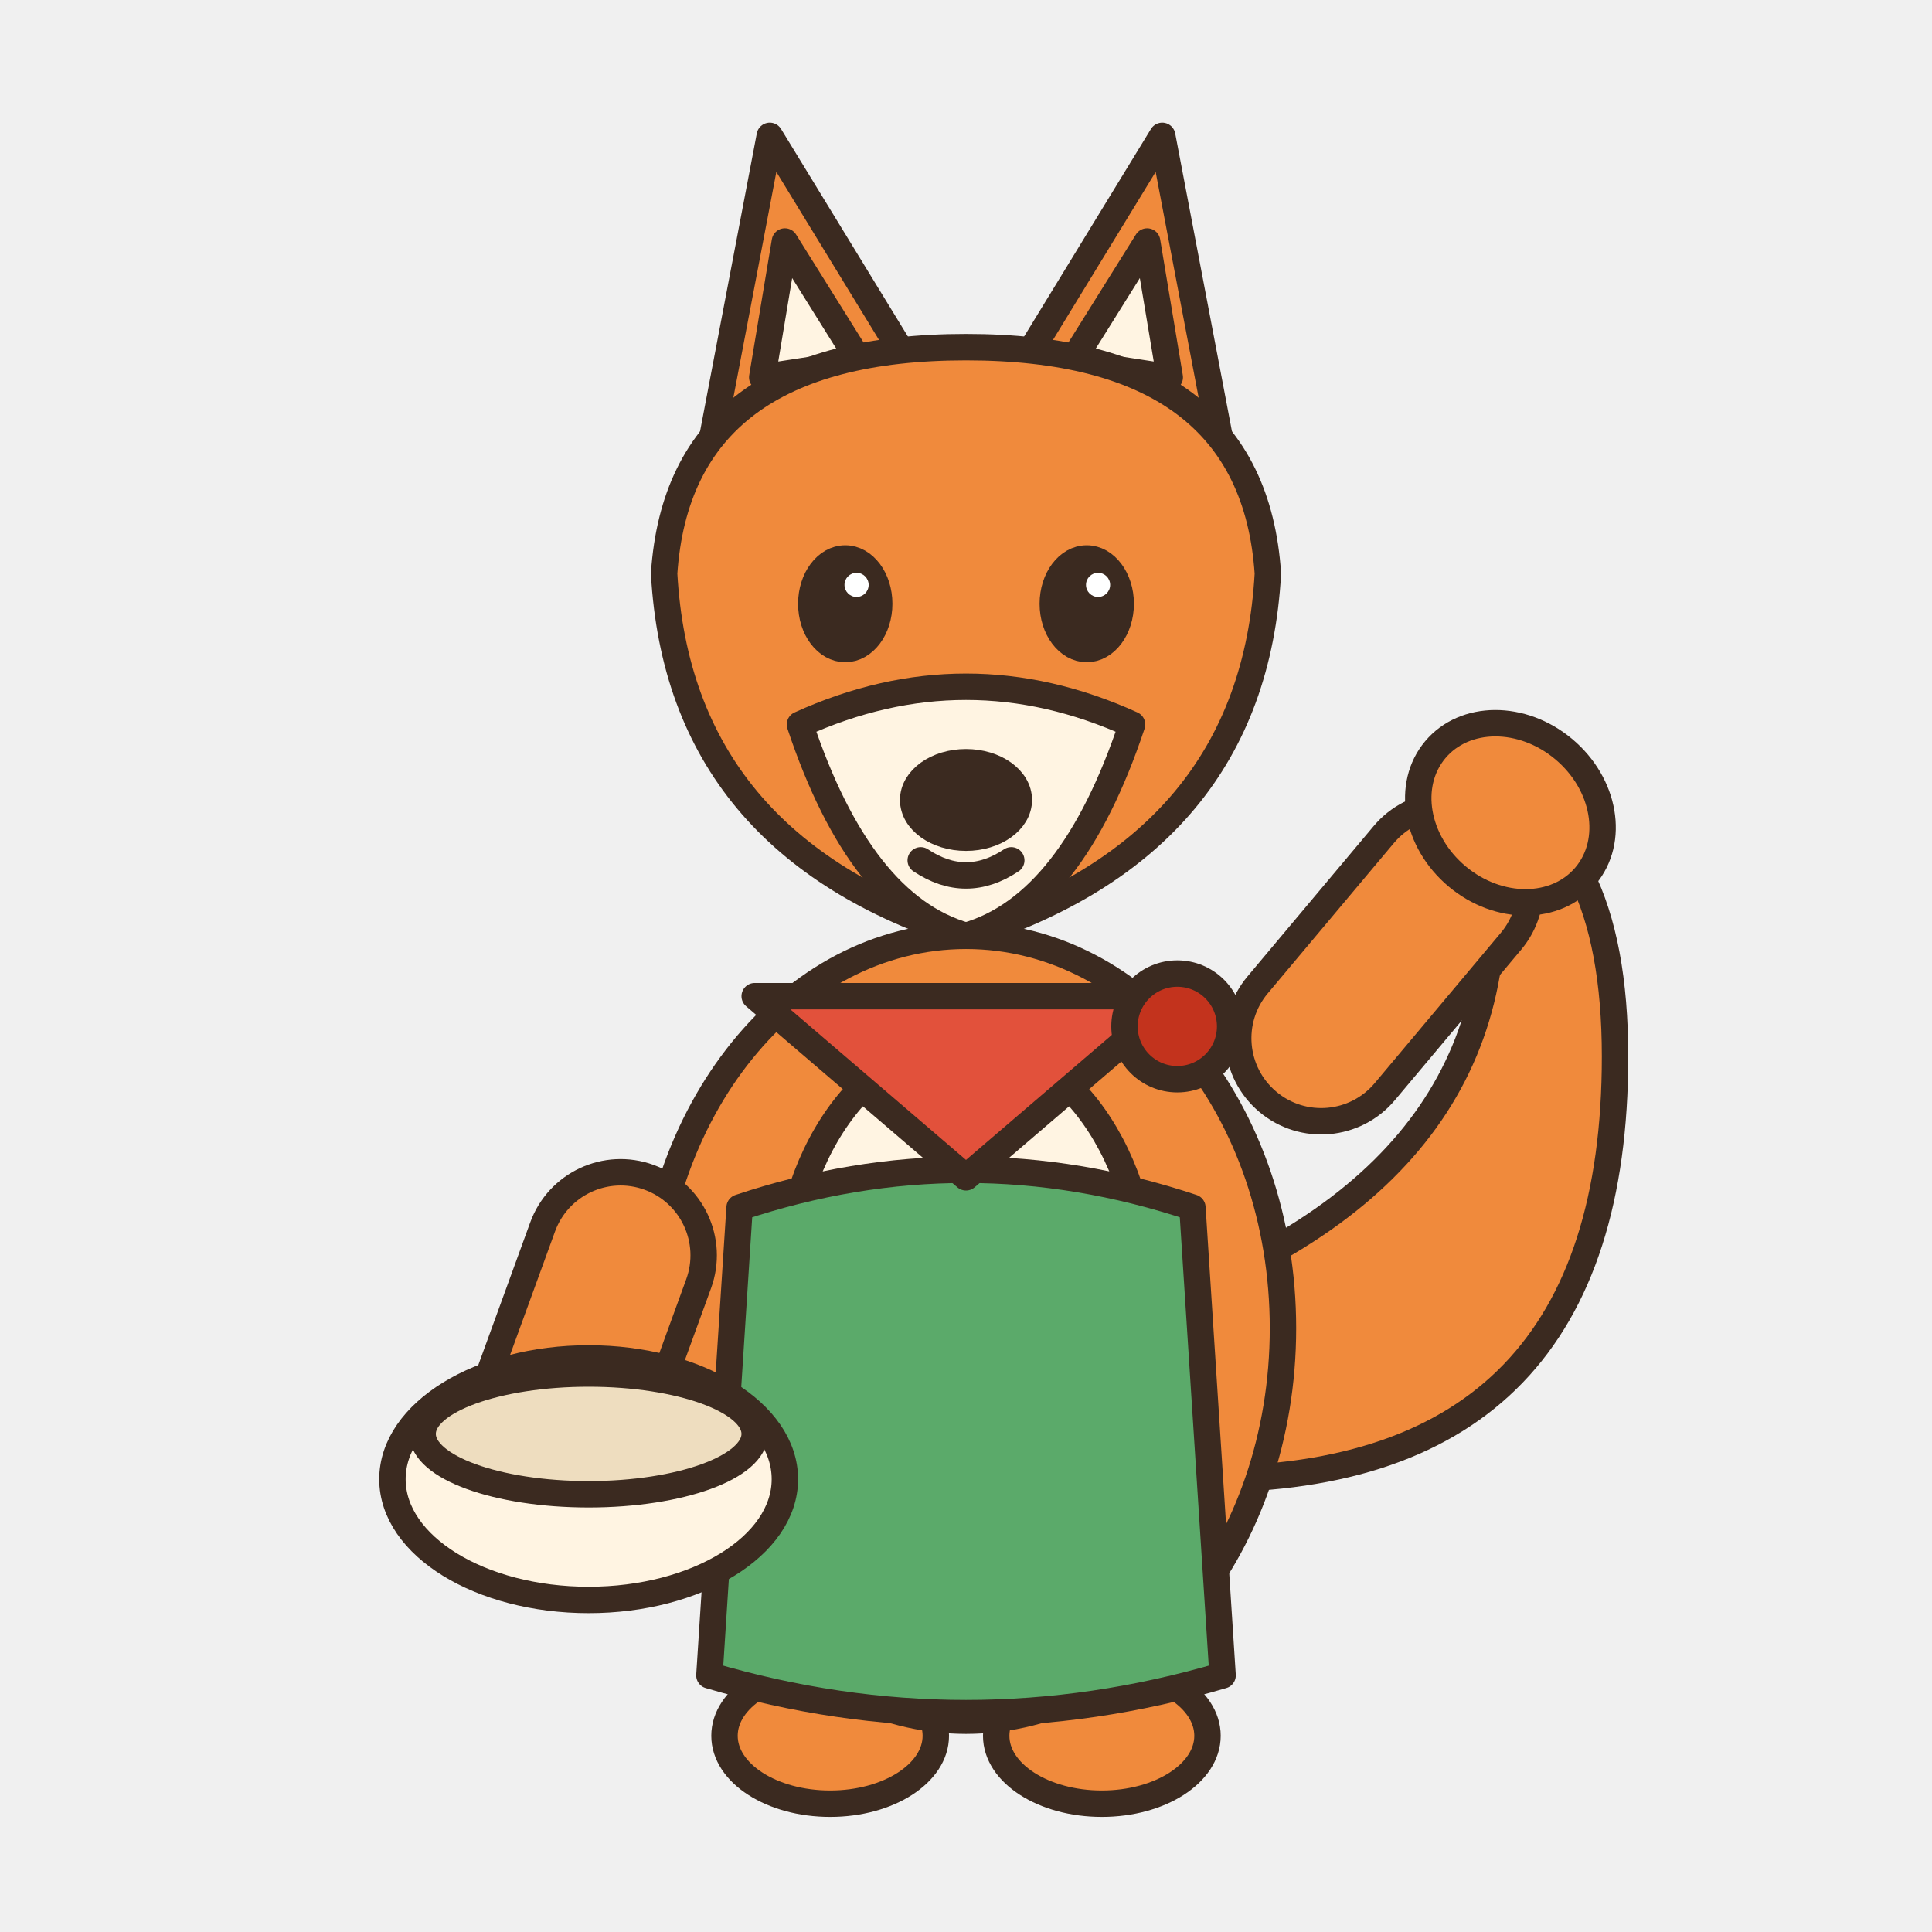
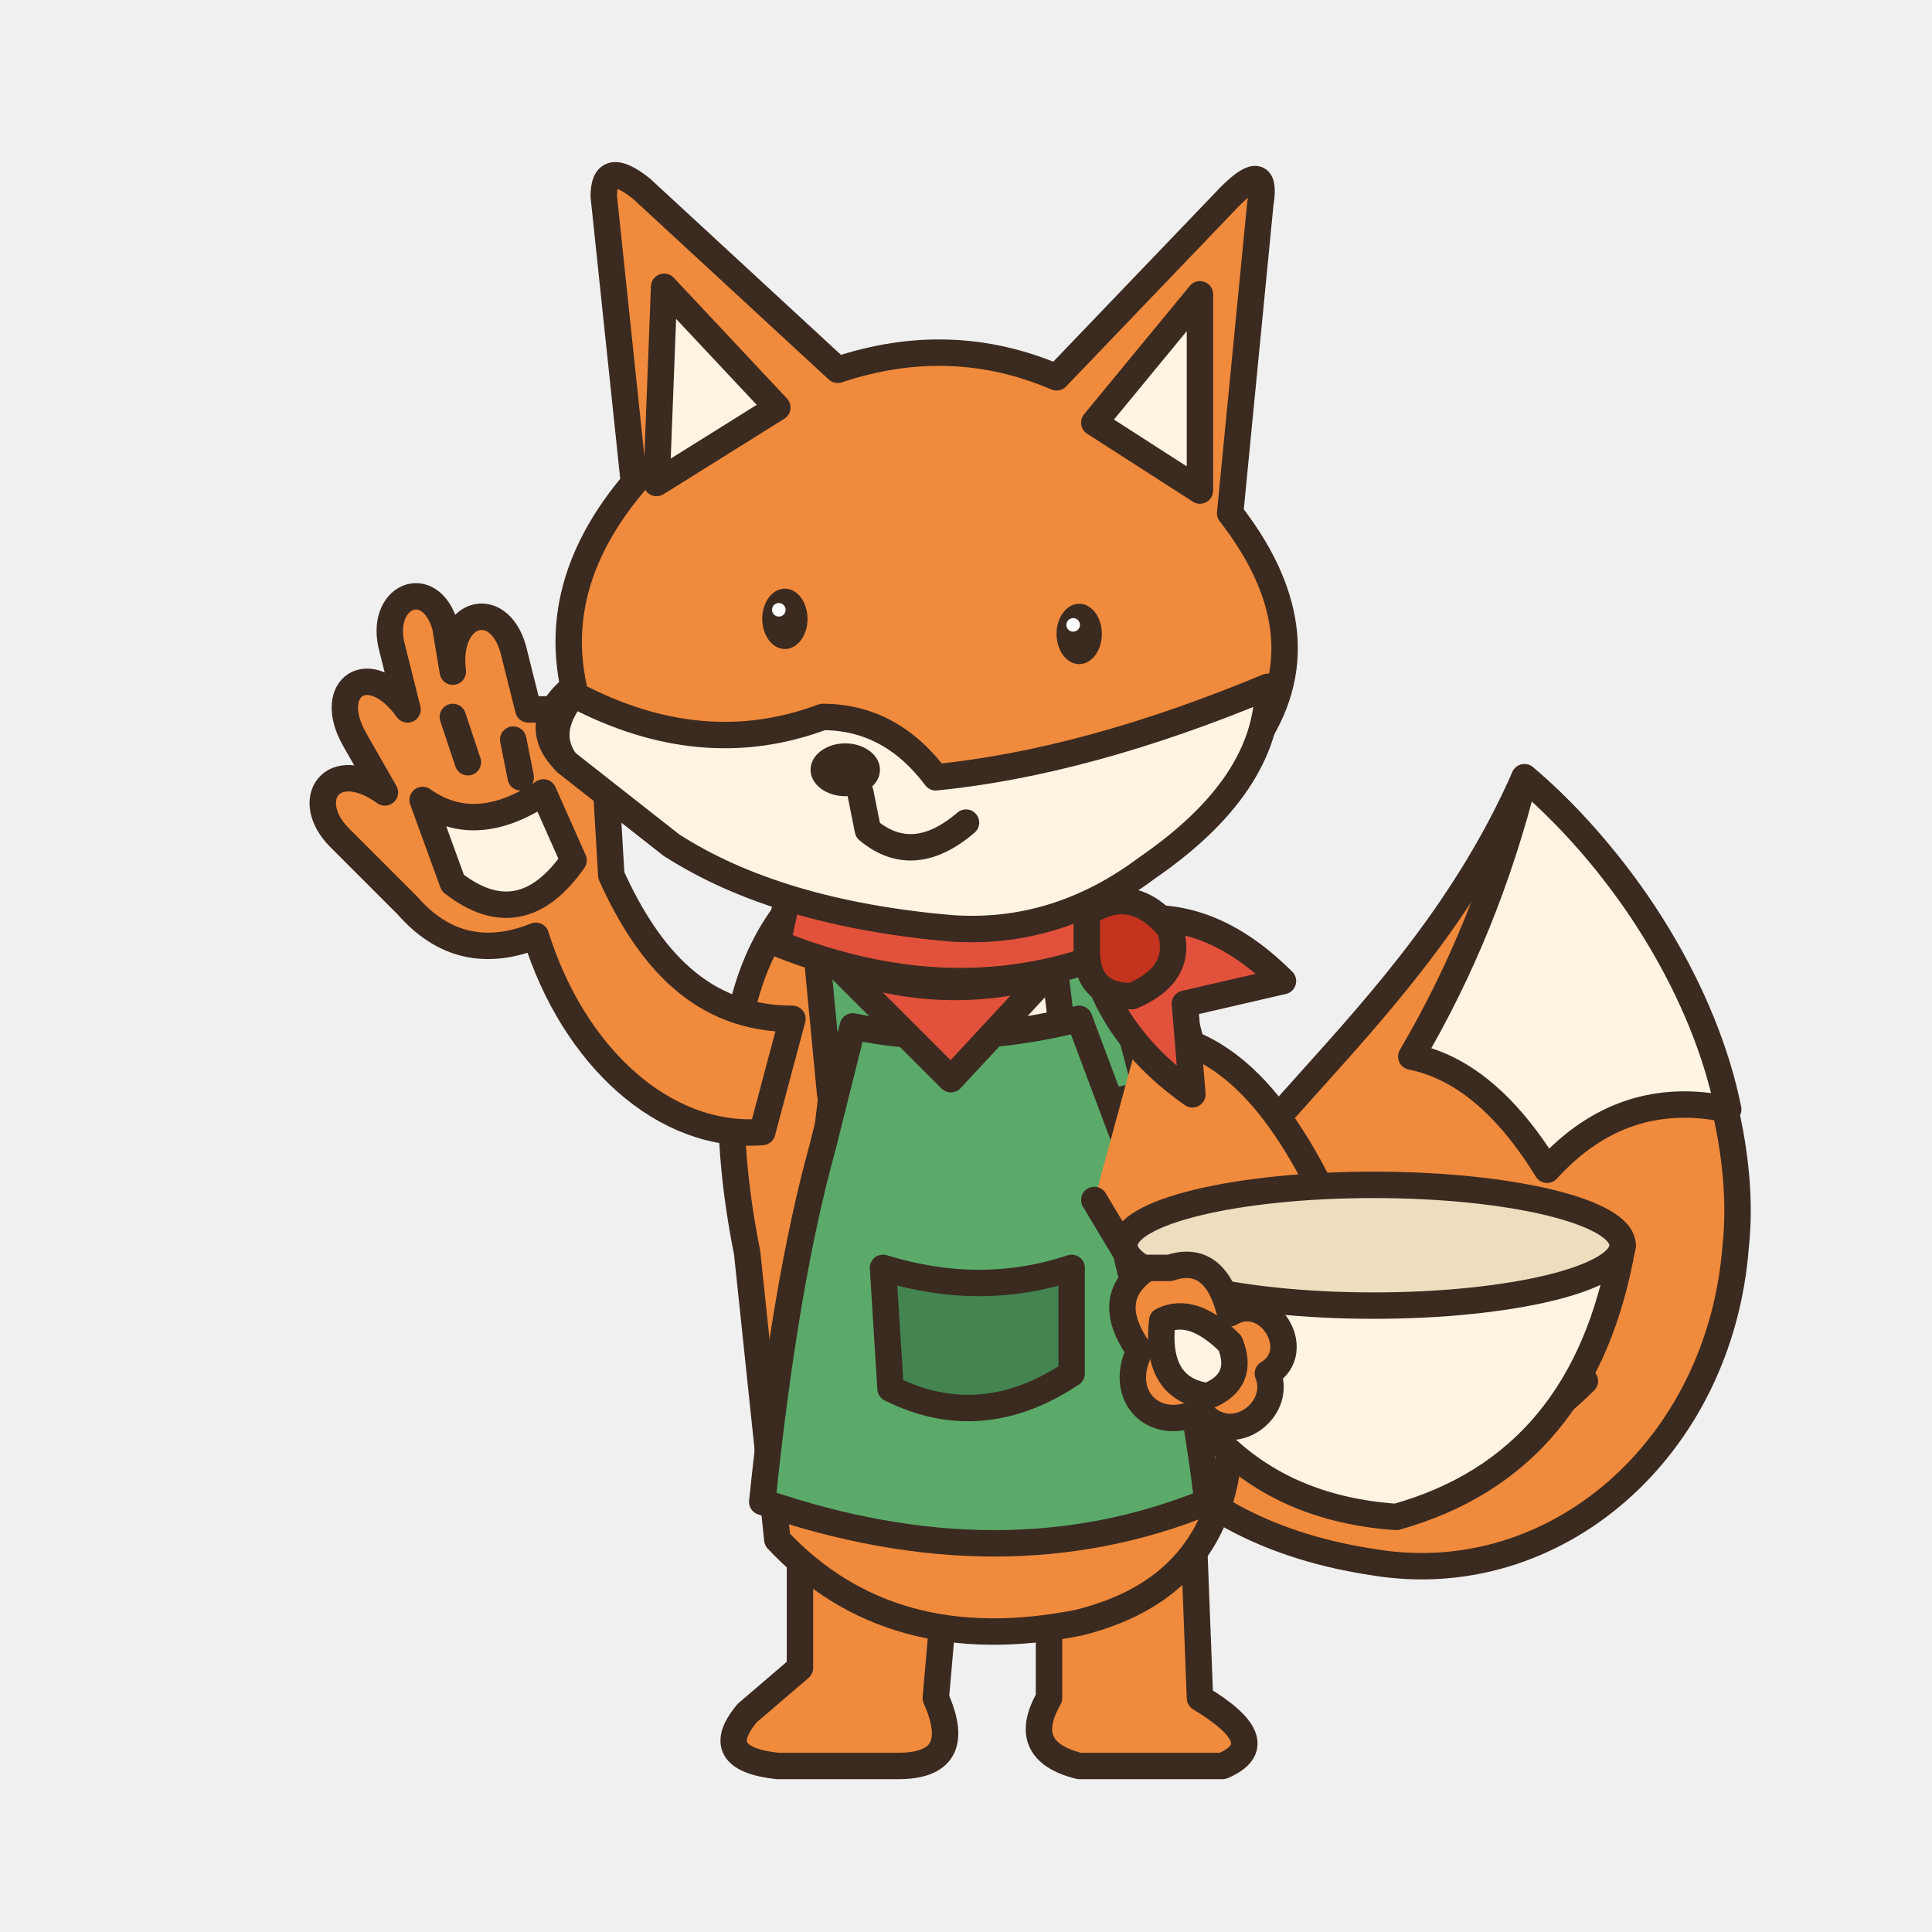
<svg xmlns="http://www.w3.org/2000/svg" viewBox="0 0 256 256">
-   <g stroke="#3B2A20" stroke-width="3.5" stroke-linecap="round" stroke-linejoin="round">
-     <path d="M160 196 Q214 196 214 140 Q214 110 196 104 Q206 150 160 170 Z" fill="#F08A3C" />
-     <path d="M206 118 Q214 110 196 104 Q200 112 206 118 Z" fill="#FFF4E2" />
-     <ellipse cx="110" cy="230" rx="14" ry="9" fill="#F08A3C" />
-     <ellipse cx="146" cy="230" rx="14" ry="9" fill="#F08A3C" />
-     <ellipse cx="128" cy="176" rx="42" ry="52" fill="#F08A3C" />
-     <ellipse cx="128" cy="172" rx="24" ry="34" fill="#FFF4E2" />
-     <path d="M98 160 Q128 150 158 160 L162 222 Q128 232 94 222 Z" fill="#5BAA6A" />
-     <path d="M100 132 L156 132 L128 156 Z" fill="#E2513B" />
-     <circle cx="156" cy="136" r="7" fill="#C3331D" />
-     <g transform="translate(86 156) rotate(20)">
-       <rect x="-11" y="0" width="22" height="46" rx="11" fill="#F08A3C" />
+   <g id="rosa" stroke="#3B2A20" stroke-width="3.5" stroke-linecap="round" stroke-linejoin="round">
+     <g id="tail">
+       <path d="M151 177 C158 152 187 137 202 103 C221 119 232 146 230 165 C228 192 206 211 182 207 Q162 204 151 191 Z" fill="#F08A3C" />
+       <path d="M202 103 C216 115 226 132 229 147 Q215 144 205 155 Q197 142 187 140 Q197 123 202 103 Z" fill="#FFF4E2" />
+       <path d="M174 195 Q196 197 210 183" fill="none" />
    </g>
-     <ellipse cx="78" cy="196" rx="26" ry="16" fill="#FFF4E2" />
-     <ellipse cx="78" cy="190" rx="22" ry="8" fill="#EEDDBF" />
-     <g transform="translate(168 146) rotate(-140)">
-       <rect x="-11" y="0" width="22" height="48" rx="11" fill="#F08A3C" />
-       <ellipse cx="0" cy="50" rx="13" ry="11" fill="#F08A3C" />
+     <g id="legs" fill="#F08A3C">
+       <path d="M106 199 L126 202 L124 225 Q128 234 119 234 L103 234 Q94 233 99 227 L106 221 Z" />
+       <path d="M139 202 L158 199 L159 225 Q169 231 162 234 L143 234 Q135 232 139 225 Z" />
    </g>
-     <path d="M94 60 L102 18 L124 54 Z" fill="#F08A3C" />
-     <path d="M162 60 L154 18 L132 54 Z" fill="#F08A3C" />
-     <path d="M101 50 L104 32 L114 48 Z" fill="#FFF4E2" />
-     <path d="M155 50 L152 32 L142 48 Z" fill="#FFF4E2" />
-     <path d="M88 76 Q90 46 128 46 Q166 46 168 76 Q166 112 128 124 Q90 112 88 76 Z" fill="#F08A3C" />
-     <path d="M106 96 Q128 86 150 96 Q142 120 128 124 Q114 120 106 96 Z" fill="#FFF4E2" />
-     <ellipse cx="128" cy="106" rx="7" ry="5" fill="#3B2A20" />
-     <ellipse cx="112" cy="80" rx="4.5" ry="6" fill="#3B2A20" />
-     <circle cx="113.5" cy="77.5" r="1.6" fill="#FFFFFF" stroke="none" />
-     <ellipse cx="144" cy="80" rx="4.5" ry="6" fill="#3B2A20" />
-     <circle cx="145.5" cy="77.5" r="1.6" fill="#FFFFFF" stroke="none" />
-     <path d="M122 114 Q128 118 134 114" fill="none" />
+     <g id="body">
+       <path d="M109 116 C96 126 95 146 99 166 L103 204 Q118 220 143 215 Q163 210 163 189 L159 146 Q157 123 141 117 Z" fill="#F08A3C" />
+       <path d="M113 122 Q127 114 139 123 L146 155 Q128 169 109 155 Z" fill="#FFF4E2" />
+     </g>
+     <g id="waving-arm">
+       <path d="M105 135 C93 135 86 127 81 116 L80 99 Q80 91 73 94 L70 94 L68 86 C66 79 59 81 60 89 L59 83 C57 76 50 79 52 86 L54 94 C49 87 43 91 47 98 L51 105 C44 100 40 106 45 111 L54 120 Q61 128 71 124 C76 140 88 151 101 150 Z" fill="#F08A3C" />
+       <path d="M56 106 Q63 111 72 105 L76 114 Q69 124 60 117 Z" fill="#FFF4E2" />
+       <path d="M60 95 L62 101 M68 98 L69 103" fill="none" />
+     </g>
+     <g id="apron">
+       <path d="M108 124 L116 122 L120 143 L110 145 Z" fill="#5BAA6A" />
+       <path d="M139 122 L147 126 L152 145 L142 147 Z" fill="#5BAA6A" />
+       <path d="M113 136 Q127 139 143 135 L149 151 Q157 174 160 199 Q133 210 101 199 Q104 170 109 152 Z" fill="#5BAA6A" />
+       <path d="M117 168 Q130 172 142 168 L142 182 Q130 190 118 184 Z" fill="#448450" />
+     </g>
+     <g id="bowl-arm">
+       <path d="M151 137 C164 137 172 150 178 164 L172 180 Q165 186 157 179 L145 159" fill="#F08A3C" />
+     </g>
+     <g id="mixing-bowl">
+       <path d="M149 165 L215 165 Q210 194 185 201 Q156 199 149 165 Z" fill="#FFF4E2" />
+       <ellipse cx="182" cy="165" rx="33" ry="8" fill="#EEDDBF" />
+     </g>
+     <g id="holding-paw">
+       <path d="M152 168 Q146 172 151 179 C148 185 153 190 159 187 C163 192 170 187 168 182 C173 179 168 171 163 174 Q161 166 155 168 Z" fill="#F08A3C" />
+       <path d="M154 175 Q158 173 163 178 Q165 183 160 185 Q153 184 154 175 Z" fill="#FFF4E2" />
+     </g>
+     <g id="neckerchief">
+       <path d="M105 116 Q126 122 145 115 L150 125 Q128 135 103 125 Z" fill="#E2513B" />
+       <path d="M111 128 L126 143 L139 129 Q125 133 111 128 Z" fill="#E2513B" />
+       <path d="M149 122 Q160 120 170 130 L157 133 L158 145 Q148 138 145 128 Z" fill="#E2513B" />
+       <path d="M144 121 Q150 117 155 123 Q157 129 150 132 Q144 132 144 126 Z" fill="#C3331D" />
+     </g>
+     <g id="head">
+       <path d="M84 64 L80 26 Q80 21 85 25 L111 49 Q126 44 140 50 L163 26 Q168 21 167 27 L163 68 C170 77 173 87 167 97 L159 109 Q145 123 126 123 Q104 121 89 112 L75 101 Q70 96 76 91 Q73 77 84 64 Z" fill="#F08A3C" />
+       <path d="M88 38 L103 54 L87 64 Z" fill="#FFF4E2" />
+       <path d="M159 39 L145 56 L159 65 Z" fill="#FFF4E2" />
+       <path d="M76 92 Q93 101 109 95 Q118 95 124 103 Q144 101 168 91 Q168 104 152 115 Q140 124 126 123 Q103 121 89 112 L75 101 Q72 97 76 92 Z" fill="#FFF4E2" />
+       <path d="M114 105 L115 110 Q121 115 128 109" fill="none" />
+     </g>
+   </g>
+   <g id="face">
+     <ellipse cx="104" cy="82" rx="3" ry="4" fill="#3B2A20" />
+     <ellipse cx="143" cy="84" rx="3" ry="4" fill="#3B2A20" />
+     <circle cx="103.2" cy="80.8" r="0.9" fill="#FFFFFF" />
+     <circle cx="142.2" cy="82.8" r="0.9" fill="#FFFFFF" />
+     <ellipse cx="112" cy="102" rx="4.6" ry="3.5" fill="#3B2A20" />
  </g>
</svg>
